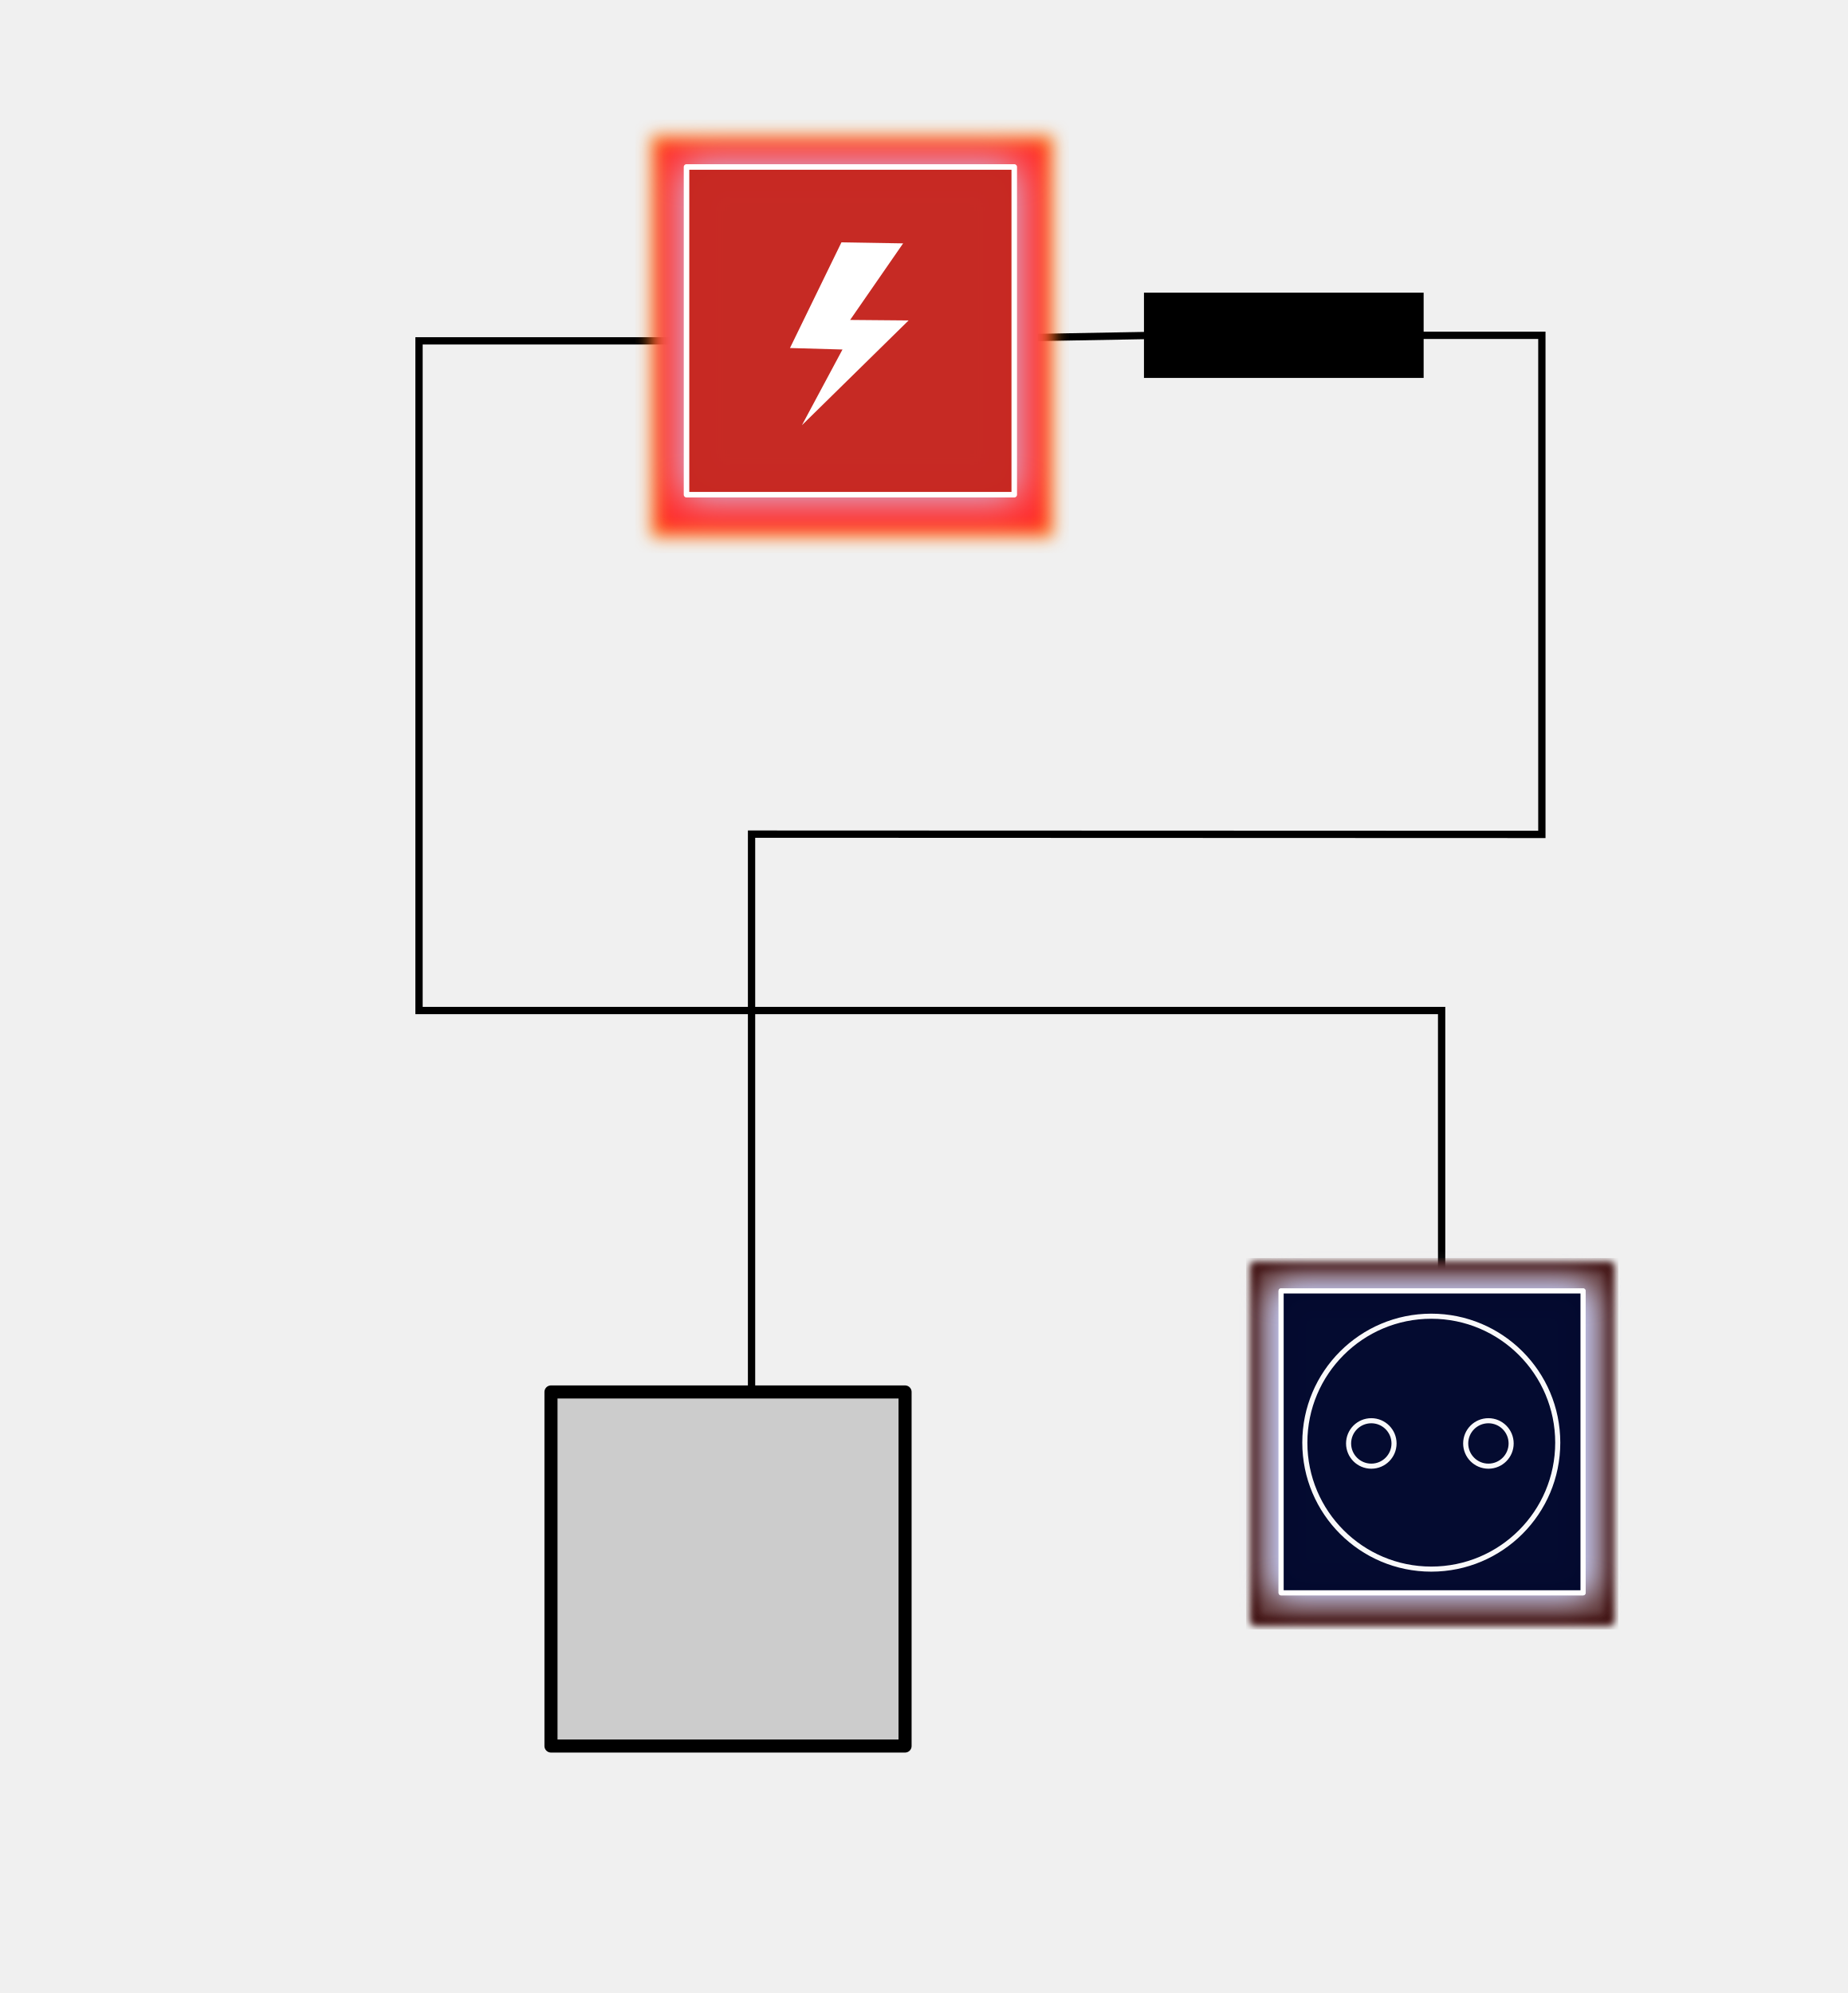
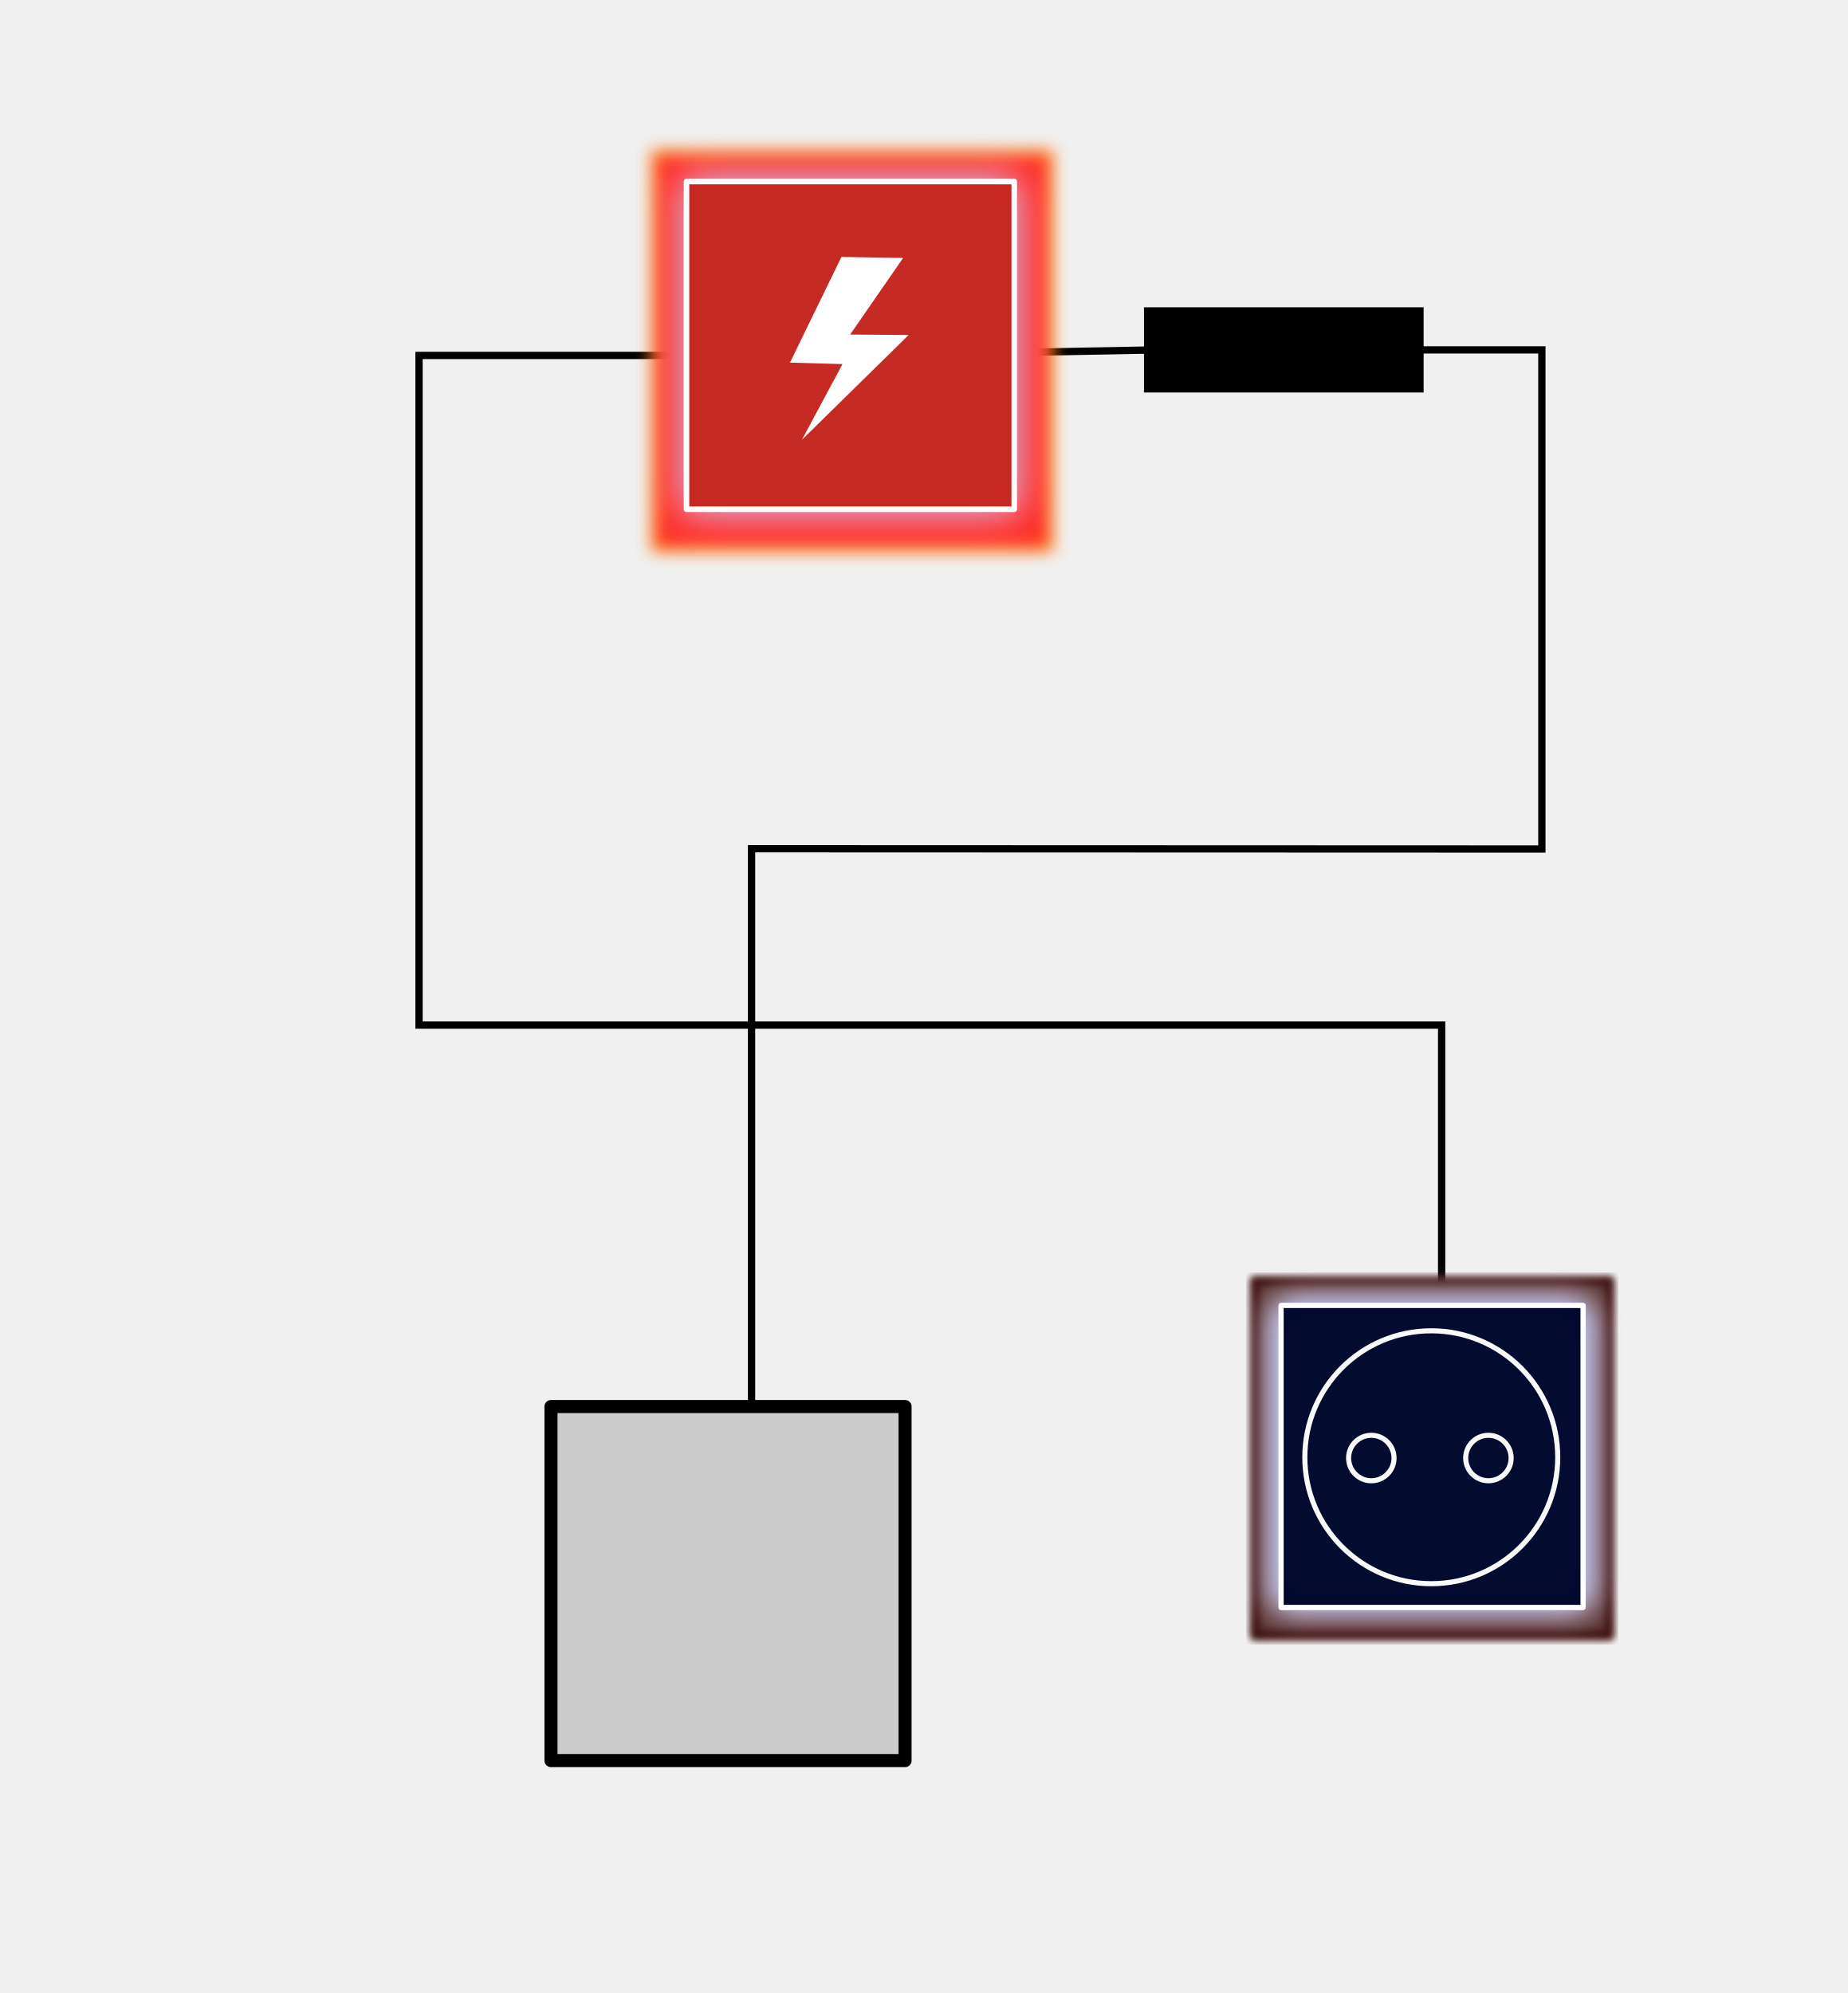
<svg xmlns="http://www.w3.org/2000/svg" width="253.385" height="273.296" viewBox="0 0 253.385 273.296" id="svg2" version="1.1">
  <defs id="defs4">
    <filter style="color-interpolation-filters:sRGB" id="filter4362-9" x="-0.143" width="1.286" y="-0.143" height="1.286">
      <feGaussianBlur stdDeviation="8.118" id="feGaussianBlur4364-6" />
    </filter>
    <filter style="color-interpolation-filters:sRGB" id="filter4337" x="-0.048" width="1.096" y="-0.048" height="1.096">
      <feGaussianBlur stdDeviation="1.084" id="feGaussianBlur4339" />
    </filter>
    <filter style="color-interpolation-filters:sRGB" id="filter4575" x="-0.131" width="1.262" y="-0.131" height="1.262">
      <feGaussianBlur stdDeviation="7.435" id="feGaussianBlur4577" />
    </filter>
    <filter style="color-interpolation-filters:sRGB" id="filter4583" x="-0.024" width="1.048" y="-0.024" height="1.048">
      <feGaussianBlur stdDeviation="0.486" id="feGaussianBlur4585" />
    </filter>
  </defs>
-   <g id="powerlines" powerlines="">
-     <path style="fill:none;fill-rule:evenodd;stroke:#000000;stroke-width:1;stroke-linecap:butt;stroke-linejoin:miter;stroke-opacity:1;stroke-miterlimit:4;stroke-dasharray:none" d="m 158.651,45.979 -16.337,0.298" id="path3380-1" />
-     <path style="fill:none;fill-rule:evenodd;stroke:#000000;stroke-width:1px;stroke-linecap:butt;stroke-linejoin:miter;stroke-opacity:1" d="m 103.053,197.811 0,-83.428 108.369,0.038 0,-68.442 -16.63,0" id="path4166" />
-     <path id="path4169" d="m 197.678,177.732 0,-39.163 -140.221,0 0,-91.829 37.511,0" style="fill:none;fill-rule:evenodd;stroke:#000000;stroke-width:1px;stroke-linecap:butt;stroke-linejoin:miter;stroke-opacity:1" />
+   <g id="powerlines" powerlines="" transform="translate(0,2)">
+     <path style="fill:none;fill-rule:evenodd;stroke:#000000;stroke-width:1;stroke-linecap:butt;stroke-linejoin:miter;stroke-miterlimit:4;stroke-dasharray:none;stroke-opacity:1" d="M 158.651,45.979 L 142.314,46.278" id="path3380-1" />
+     <path style="fill:none;fill-rule:evenodd;stroke:#000000;stroke-width:1px;stroke-linecap:butt;stroke-linejoin:miter;stroke-opacity:1" d="M 103.053,197.811 L 103.053,114.383 L 211.422,114.421 L 211.422,45.979 L 194.792,45.979" id="path4166" />
+     <path id="path4169" d="M 197.678,177.732 L 197.678,138.569 L 57.458,138.569 L 57.458,46.74 L 94.969,46.74" style="fill:none;fill-rule:evenodd;stroke:#000000;stroke-width:1px;stroke-linecap:butt;stroke-linejoin:miter;stroke-opacity:1" />
  </g>
-   <g transform="translate(-15.38192,0.3800421)" id="sockets">
+   <g transform="translate(-15.38192,2.380042)" id="sockets">
    <rect y="190.496" x="90.933" height="48.552" width="48.552" id="rect4171" style="opacity:1;fill:#cccccc;fill-opacity:1;stroke:#000000;stroke-width:1.791;stroke-linejoin:round;stroke-miterlimit:4;stroke-dasharray:none;stroke-dashoffset:0;stroke-opacity:1" />
    <rect style="opacity:1;fill:#5a3030;fill-opacity:1;stroke:#401111;stroke-width:1.5;stroke-linejoin:round;stroke-miterlimit:4;stroke-dasharray:none;stroke-dashoffset:0;stroke-opacity:1;filter:url(#filter4583)" id="rect4149" width="48.552" height="48.552" x="187.496" y="173.318" />
  </g>
-   <g transform="translate(-85.73159,22.27616)" id="switches">
-     <path id="path4148-3" d="m 280.523,18.279 0,10.848 c -37.509,0 0,0 -37.509,0 l 0,-10.848 z" style="fill:#000000;fill-opacity:1;fill-rule:evenodd;stroke:#000000;stroke-width:0.84px;stroke-linecap:butt;stroke-linejoin:miter;stroke-opacity:1" />
+   <g transform="translate(-85.73159,24.27616)" id="switches">
+     <path id="path4148-3" d="M 280.523,18.279 L 280.523,29.127 C 243.015,29.127 280.523,29.127 243.015,29.127 L 243.015,18.279 Z" style="fill:#000000;fill-opacity:1;fill-rule:evenodd;stroke:#000000;stroke-width:0.84px;stroke-linecap:butt;stroke-linejoin:miter;stroke-opacity:1" />
  </g>
-   <rect y="983.791" x="-100" height="136.429" width="136.429" id="rect4243" style="opacity:1;fill:#bbc6ff;fill-opacity:0.976;stroke:#ffffff;stroke-width:2.3;stroke-linejoin:round;stroke-miterlimit:4;stroke-dasharray:none;stroke-opacity:1;filter:url(#filter4575)" transform="matrix(0.3092139,0,0,0.3012172,206.1965,-119.3128)" />
-   <rect style="opacity:1;fill:#00072b;fill-opacity:0.976;stroke:#ffffff;stroke-width:0.698;stroke-linejoin:round;stroke-miterlimit:4;stroke-dasharray:none;stroke-opacity:1" id="rect4245" width="41.398" height="41.398" x="175.669" y="177.022" />
-   <circle style="opacity:0.976;fill:none;fill-opacity:1;stroke:#ffffff;stroke-width:0.698;stroke-linejoin:round;stroke-miterlimit:4;stroke-dasharray:none;stroke-opacity:1" id="circle4247" cx="196.26" cy="197.829" r="17.34" />
-   <circle style="opacity:0.976;fill:none;fill-opacity:1;stroke:#ffffff;stroke-width:0.698;stroke-linejoin:round;stroke-miterlimit:4;stroke-dasharray:none;stroke-opacity:1" id="circle4249" cx="188.036" cy="197.937" r="3.116" />
-   <circle cy="197.937" cx="204.093" id="circle4251" style="opacity:0.976;fill:none;fill-opacity:1;stroke:#ffffff;stroke-width:0.698;stroke-linejoin:round;stroke-miterlimit:4;stroke-dasharray:none;stroke-opacity:1" r="3.116" />
-   <g id="g4364">
+   <rect y="983.791" x="-100" height="136.429" width="136.429" id="rect4243" style="opacity:1;fill:#bbc6ff;fill-opacity:0.976;stroke:#ffffff;stroke-width:2.3;stroke-linejoin:round;stroke-miterlimit:4;stroke-dasharray:none;stroke-opacity:1;filter:url(#filter4575)" transform="matrix(0.3092139,0,0,0.3012172,206.1965,-117.3128)" />
+   <rect style="opacity:1;fill:#00072b;fill-opacity:0.976;stroke:#ffffff;stroke-width:0.698;stroke-linejoin:round;stroke-miterlimit:4;stroke-dasharray:none;stroke-opacity:1" id="rect4245" width="41.398" height="41.398" x="175.669" y="179.022" />
+   <circle style="opacity:0.976;fill:none;fill-opacity:1;stroke:#ffffff;stroke-width:0.698;stroke-linejoin:round;stroke-miterlimit:4;stroke-dasharray:none;stroke-opacity:1" id="circle4247" cx="196.26" cy="199.829" r="17.34" />
+   <circle style="opacity:0.976;fill:none;fill-opacity:1;stroke:#ffffff;stroke-width:0.698;stroke-linejoin:round;stroke-miterlimit:4;stroke-dasharray:none;stroke-opacity:1" id="circle4249" cx="188.036" cy="199.937" r="3.116" />
+   <circle cy="199.937" cx="204.093" id="circle4251" style="opacity:0.976;fill:none;fill-opacity:1;stroke:#ffffff;stroke-width:0.698;stroke-linejoin:round;stroke-miterlimit:4;stroke-dasharray:none;stroke-opacity:1" r="3.116" />
+   <g id="g4364" transform="translate(0,2)">
    <g style="fill:#ff2a2a;stroke:#000000;stroke-opacity:1" id="generators" transform="translate(114.5869,46.403)">
      <rect style="opacity:1;fill:#ff2a2a;fill-opacity:1;stroke:#ff7d0b;stroke-width:1;stroke-linejoin:round;stroke-miterlimit:4;stroke-dasharray:none;stroke-dashoffset:0;stroke-opacity:1;filter:url(#filter4337)" id="rect4209" width="54.208" height="54.208" x="-24.849" y="-27.379" />
    </g>
    <rect transform="matrix(0.329397,0,0,0.329397,99.07734,-291.9859)" y="955.934" x="-15" height="136.429" width="136.429" id="rect3459" style="opacity:1;fill:#bbc6ff;fill-opacity:0.976;stroke:#ffffff;stroke-width:2.3;stroke-linejoin:round;stroke-miterlimit:4;stroke-dasharray:none;stroke-opacity:1;filter:url(#filter4362-9)" />
    <rect style="opacity:1;fill:#c6261f;fill-opacity:0.976;stroke:#ffffff;stroke-width:0.758;stroke-linejoin:round;stroke-miterlimit:4;stroke-dasharray:none;stroke-opacity:1" id="rect3461" width="44.939" height="44.939" x="94.136" y="22.896" />
-     <path id="path3463" d="m 115.379,33.235 8.457,0.139 -7.265,10.499 8.016,0.069 -14.626,14.365 5.562,-10.38 -7.201,-0.204 z" style="fill:#ffffff;fill-opacity:1;fill-rule:evenodd;stroke:none;stroke-width:0.573px;stroke-linecap:butt;stroke-linejoin:miter;stroke-opacity:1" />
+     <path id="path3463" d="M 115.379,33.235 L 123.836,33.374 L 116.571,43.873 L 124.587,43.942 L 109.962,58.307 L 115.524,47.927 L 108.323,47.723 Z" style="fill:#ffffff;fill-opacity:1;fill-rule:evenodd;stroke:none;stroke-width:0.573px;stroke-linecap:butt;stroke-linejoin:miter;stroke-opacity:1" />
  </g>
-   <rect transform="matrix(0.3092139,0,0,0.3012172,206.1965,-119.3128)" style="opacity:1;fill:#bbc6ff;fill-opacity:0.976;stroke:#ffffff;stroke-width:2.3;stroke-linejoin:round;stroke-miterlimit:4;stroke-dasharray:none;stroke-opacity:1;filter:url(#filter4575)" id="rect4638" width="136.429" height="136.429" x="-100" y="983.791" />
-   <rect y="177.022" x="175.669" height="41.398" width="41.398" id="rect4640" style="opacity:1;fill:#00072b;fill-opacity:0.976;stroke:#ffffff;stroke-width:0.698;stroke-linejoin:round;stroke-miterlimit:4;stroke-dasharray:none;stroke-opacity:1" />
-   <circle r="17.34" cy="197.829" cx="196.26" id="circle4642" style="opacity:0.976;fill:none;fill-opacity:1;stroke:#ffffff;stroke-width:0.698;stroke-linejoin:round;stroke-miterlimit:4;stroke-dasharray:none;stroke-opacity:1" />
-   <circle r="3.116" cy="197.937" cx="188.036" id="circle4644" style="opacity:0.976;fill:none;fill-opacity:1;stroke:#ffffff;stroke-width:0.698;stroke-linejoin:round;stroke-miterlimit:4;stroke-dasharray:none;stroke-opacity:1" />
-   <circle r="3.116" style="opacity:0.976;fill:none;fill-opacity:1;stroke:#ffffff;stroke-width:0.698;stroke-linejoin:round;stroke-miterlimit:4;stroke-dasharray:none;stroke-opacity:1" id="circle4646" cx="204.093" cy="197.937" />
+   <rect transform="matrix(0.3092139,0,0,0.3012172,206.1965,-117.3128)" style="opacity:1;fill:#bbc6ff;fill-opacity:0.976;stroke:#ffffff;stroke-width:2.3;stroke-linejoin:round;stroke-miterlimit:4;stroke-dasharray:none;stroke-opacity:1;filter:url(#filter4575)" id="rect4638" width="136.429" height="136.429" x="-100" y="983.791" />
+   <rect y="179.022" x="175.669" height="41.398" width="41.398" id="rect4640" style="opacity:1;fill:#00072b;fill-opacity:0.976;stroke:#ffffff;stroke-width:0.698;stroke-linejoin:round;stroke-miterlimit:4;stroke-dasharray:none;stroke-opacity:1" />
+   <circle r="17.34" cy="199.829" cx="196.26" id="circle4642" style="opacity:0.976;fill:none;fill-opacity:1;stroke:#ffffff;stroke-width:0.698;stroke-linejoin:round;stroke-miterlimit:4;stroke-dasharray:none;stroke-opacity:1" />
+   <circle r="3.116" cy="199.937" cx="188.036" id="circle4644" style="opacity:0.976;fill:none;fill-opacity:1;stroke:#ffffff;stroke-width:0.698;stroke-linejoin:round;stroke-miterlimit:4;stroke-dasharray:none;stroke-opacity:1" />
+   <circle r="3.116" style="opacity:0.976;fill:none;fill-opacity:1;stroke:#ffffff;stroke-width:0.698;stroke-linejoin:round;stroke-miterlimit:4;stroke-dasharray:none;stroke-opacity:1" id="circle4646" cx="204.093" cy="199.937" />
</svg>
